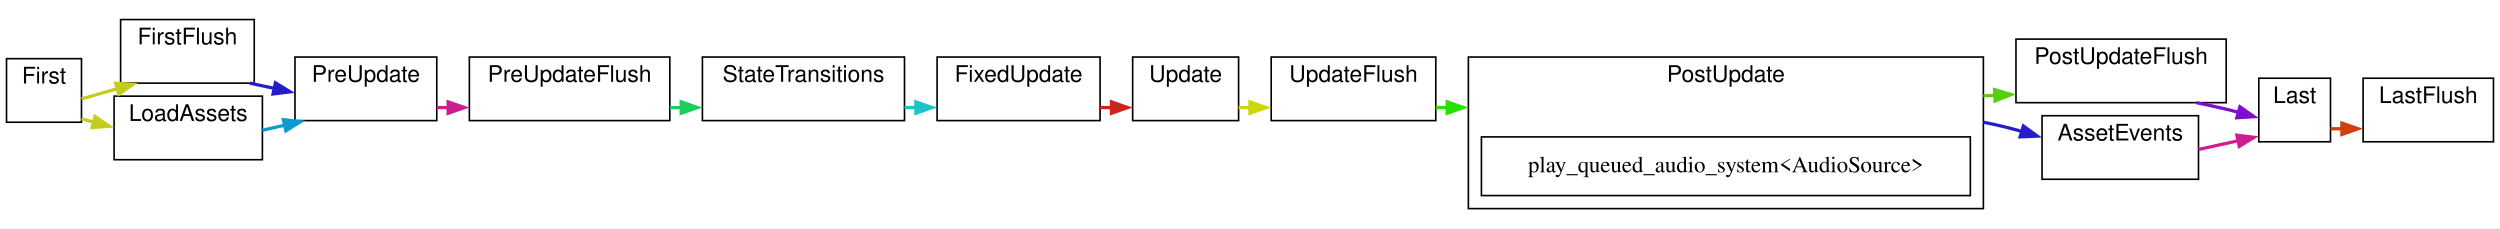
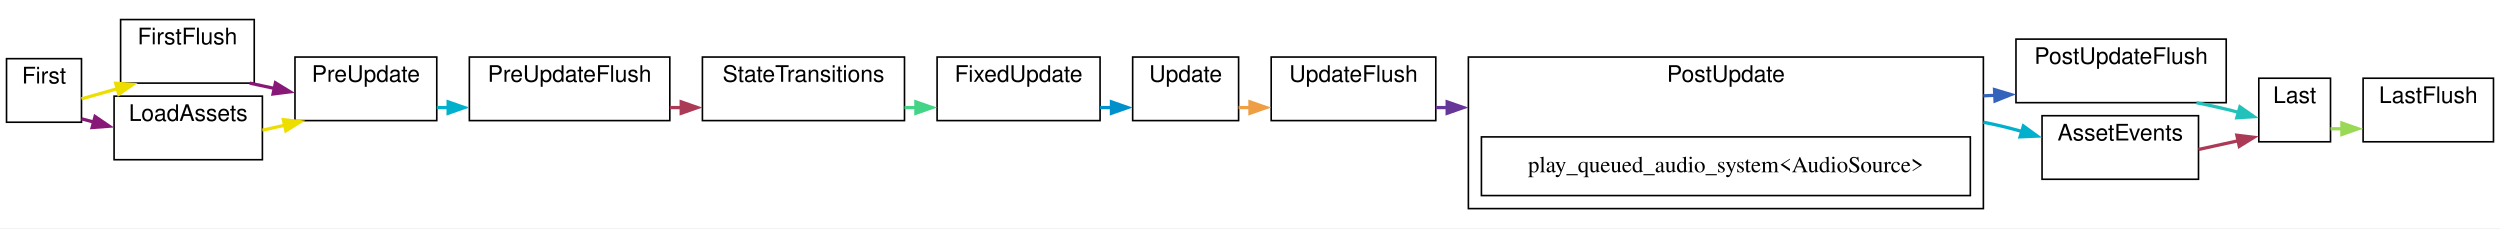
<svg xmlns="http://www.w3.org/2000/svg" xmlns:xlink="http://www.w3.org/1999/xlink" width="1534pt" height="140pt" viewBox="0.00 0.00 1534.00 140.00">
  <g id="graph0" class="graph" transform="scale(1 1) rotate(0) translate(4 136)">
    <polygon fill="white" stroke="none" points="-4,4 -4,-136 1530,-136 1530,4 -4,4" />
    <g id="clust1" class="cluster">
      <g id="a_clust1">
        <a xlink:title="Update">
          <polygon fill="white" stroke="black" points="691,-62 691,-101 756,-101 756,-62 691,-62" />
          <text text-anchor="middle" x="723.5" y="-85.8" font-family="Helvetica,sans-Serif" font-size="14.00">Update</text>
        </a>
      </g>
    </g>
    <g id="clust2" class="cluster">
      <g id="a_clust2">
        <a xlink:title="FirstFlush">
          <polygon fill="white" stroke="black" points="70,-85 70,-124 152,-124 152,-85 70,-85" />
          <text text-anchor="middle" x="111" y="-108.8" font-family="Helvetica,sans-Serif" font-size="14.00">FirstFlush</text>
        </a>
      </g>
    </g>
    <g id="clust3" class="cluster">
      <g id="a_clust3">
        <a xlink:title="PreUpdateFlush">
          <polygon fill="white" stroke="black" points="284,-62 284,-101 407,-101 407,-62 284,-62" />
          <text text-anchor="middle" x="345.5" y="-85.8" font-family="Helvetica,sans-Serif" font-size="14.00">PreUpdateFlush</text>
        </a>
      </g>
    </g>
    <g id="clust4" class="cluster">
      <g id="a_clust4">
        <a xlink:title="UpdateFlush">
          <polygon fill="white" stroke="black" points="776,-62 776,-101 877,-101 877,-62 776,-62" />
          <text text-anchor="middle" x="826.5" y="-85.8" font-family="Helvetica,sans-Serif" font-size="14.00">UpdateFlush</text>
        </a>
      </g>
    </g>
    <g id="clust5" class="cluster">
      <g id="a_clust5">
        <a xlink:title="PostUpdateFlush">
          <polygon fill="white" stroke="black" points="1233,-73 1233,-112 1362,-112 1362,-73 1233,-73" />
          <text text-anchor="middle" x="1297.5" y="-96.8" font-family="Helvetica,sans-Serif" font-size="14.00">PostUpdateFlush</text>
        </a>
      </g>
    </g>
    <g id="clust6" class="cluster">
      <g id="a_clust6">
        <a xlink:title="LastFlush">
          <polygon fill="white" stroke="black" points="1446,-49 1446,-88 1526,-88 1526,-49 1446,-49" />
          <text text-anchor="middle" x="1486" y="-72.8" font-family="Helvetica,sans-Serif" font-size="14.00">LastFlush</text>
        </a>
      </g>
    </g>
    <g id="clust7" class="cluster">
      <g id="a_clust7">
        <a xlink:title="First">
          <polygon fill="white" stroke="black" points="0,-61 0,-100 46,-100 46,-61 0,-61" />
          <text text-anchor="middle" x="23" y="-84.8" font-family="Helvetica,sans-Serif" font-size="14.00">First</text>
        </a>
      </g>
    </g>
    <g id="clust8" class="cluster">
      <g id="a_clust8">
        <a xlink:title="PreUpdate">
          <polygon fill="white" stroke="black" points="177,-62 177,-101 264,-101 264,-62 177,-62" />
          <text text-anchor="middle" x="220.5" y="-85.8" font-family="Helvetica,sans-Serif" font-size="14.00">PreUpdate</text>
        </a>
      </g>
    </g>
    <g id="clust9" class="cluster">
      <g id="a_clust9">
        <a xlink:title="StateTransitions">
          <polygon fill="white" stroke="black" points="427,-62 427,-101 551,-101 551,-62 427,-62" />
          <text text-anchor="middle" x="489" y="-85.8" font-family="Helvetica,sans-Serif" font-size="14.00">StateTransitions</text>
        </a>
      </g>
    </g>
    <g id="clust10" class="cluster">
      <g id="a_clust10">
        <a xlink:title="FixedUpdate">
          <polygon fill="white" stroke="black" points="571,-62 571,-101 671,-101 671,-62 571,-62" />
          <text text-anchor="middle" x="621" y="-85.8" font-family="Helvetica,sans-Serif" font-size="14.00">FixedUpdate</text>
        </a>
      </g>
    </g>
    <g id="clust11" class="cluster">
      <g id="a_clust11">
        <a xlink:title="PostUpdate">
          <polygon fill="white" stroke="black" points="897,-8 897,-101 1213,-101 1213,-8 897,-8" />
          <text text-anchor="middle" x="1055" y="-85.8" font-family="Helvetica,sans-Serif" font-size="14.00">PostUpdate</text>
        </a>
      </g>
    </g>
    <g id="clust12" class="cluster">
      <g id="a_clust12">
        <a xlink:title="Last">
          <polygon fill="white" stroke="black" points="1382,-49 1382,-88 1426,-88 1426,-49 1382,-49" />
          <text text-anchor="middle" x="1404" y="-72.8" font-family="Helvetica,sans-Serif" font-size="14.00">Last</text>
        </a>
      </g>
    </g>
    <g id="clust13" class="cluster">
      <g id="a_clust13">
        <a xlink:title="LoadAssets">
          <polygon fill="white" stroke="black" points="66,-38 66,-77 157,-77 157,-38 66,-38" />
          <text text-anchor="middle" x="111.5" y="-61.8" font-family="Helvetica,sans-Serif" font-size="14.00">LoadAssets</text>
        </a>
      </g>
    </g>
    <g id="clust14" class="cluster">
      <g id="a_clust14">
        <a xlink:title="AssetEvents">
          <polygon fill="white" stroke="black" points="1249,-26 1249,-65 1345,-65 1345,-26 1249,-26" />
          <text text-anchor="middle" x="1297" y="-49.8" font-family="Helvetica,sans-Serif" font-size="14.00">AssetEvents</text>
        </a>
      </g>
    </g>
    <g id="edge7" class="edge">
      <g id="a_edge7">
        <a xlink:title="Update → UpdateFlush">
-           <path fill="none" stroke="#ccd60d" stroke-width="2" d="M756,-70C758.35,-70 760.77,-70 763.22,-70" />
-           <polygon fill="#ccd60d" stroke="#ccd60d" stroke-width="2" points="762.97,-73.5 772.97,-70 762.97,-66.5 762.97,-73.5" />
+           <path fill="none" stroke="#ee9e44" stroke-width="2" d="M756,-70C758.35,-70 760.77,-70 763.22,-70" />
+           <polygon fill="#ee9e44" stroke="#ee9e44" stroke-width="2" points="762.97,-73.5 772.97,-70 762.97,-66.5 762.97,-73.5" />
        </a>
      </g>
    </g>
    <g id="edge2" class="edge">
      <g id="a_edge2">
        <a xlink:title="FirstFlush → PreUpdate">
-           <path fill="none" stroke="#251dcc" stroke-width="2" d="M149.2,-85C154.17,-83.94 159.34,-82.82 164.52,-81.71" />
-           <polygon fill="#251dcc" stroke="#251dcc" stroke-width="2" points="165,-85.19 174.04,-79.66 163.53,-78.34 165,-85.19" />
+           <path fill="none" stroke="#881877" stroke-width="2" d="M149.2,-85C154.17,-83.94 159.34,-82.82 164.52,-81.71" />
+           <polygon fill="#881877" stroke="#881877" stroke-width="2" points="165,-85.19 174.04,-79.66 163.53,-78.34 165,-85.19" />
        </a>
      </g>
    </g>
    <g id="edge4" class="edge">
      <g id="a_edge4">
        <a xlink:title="PreUpdateFlush → StateTransitions">
-           <path fill="none" stroke="#1dcd59" stroke-width="2" d="M407,-70C409.39,-70 411.8,-70 414.21,-70" />
-           <polygon fill="#1dcd59" stroke="#1dcd59" stroke-width="2" points="413.98,-73.5 423.98,-70 413.98,-66.5 413.98,-73.5" />
+           <path fill="none" stroke="#aa3a55" stroke-width="2" d="M407,-70C409.39,-70 411.8,-70 414.21,-70" />
+           <polygon fill="#aa3a55" stroke="#aa3a55" stroke-width="2" points="413.98,-73.5 423.98,-70 413.98,-66.5 413.98,-73.5" />
        </a>
      </g>
    </g>
    <g id="edge8" class="edge">
      <g id="a_edge8">
        <a xlink:title="UpdateFlush → PostUpdate">
-           <path fill="none" stroke="#29e000" stroke-width="2" d="M877,-70C879.35,-70 881.75,-70 884.19,-70" />
-           <polygon fill="#29e000" stroke="#29e000" stroke-width="2" points="883.98,-73.5 893.98,-70 883.98,-66.5 883.98,-73.5" />
+           <path fill="none" stroke="#663699" stroke-width="2" d="M877,-70C879.35,-70 881.75,-70 884.19,-70" />
+           <polygon fill="#663699" stroke="#663699" stroke-width="2" points="883.98,-73.5 893.98,-70 883.98,-66.5 883.98,-73.5" />
        </a>
      </g>
    </g>
    <g id="edge10" class="edge">
      <g id="a_edge10">
        <a xlink:title="PostUpdateFlush → Last">
-           <path fill="none" stroke="#810ccd" stroke-width="2" d="M1343.71,-73C1349.88,-71.76 1356.11,-70.41 1362,-69 1364.46,-68.41 1366.99,-67.77 1369.52,-67.09" />
-           <polygon fill="#810ccd" stroke="#810ccd" stroke-width="2" points="1370.41,-70.48 1379.09,-64.4 1368.51,-63.74 1370.41,-70.48" />
+           <path fill="none" stroke="#22c2bb" stroke-width="2" d="M1343.71,-73C1349.88,-71.76 1356.11,-70.41 1362,-69 1364.46,-68.41 1366.99,-67.77 1369.52,-67.09" />
+           <polygon fill="#22c2bb" stroke="#22c2bb" stroke-width="2" points="1370.41,-70.48 1379.09,-64.4 1368.51,-63.74 1370.41,-70.48" />
        </a>
      </g>
    </g>
    <g id="edge1" class="edge">
      <g id="a_edge1">
        <a xlink:title="First → FirstFlush">
-           <path fill="none" stroke="#c4cc1d" stroke-width="2" d="M46,-75.34C52.44,-77.18 59.5,-79.18 66,-81 66.73,-81.2 67.47,-81.41 68.21,-81.62" />
-           <polygon fill="#c4cc1d" stroke="#c4cc1d" stroke-width="2" points="67,-84.91 77.57,-84.2 68.86,-78.17 67,-84.91" />
+           <path fill="none" stroke="#eede00" stroke-width="2" d="M46,-75.34C52.44,-77.18 59.5,-79.18 66,-81 66.73,-81.2 67.47,-81.41 68.21,-81.62" />
+           <polygon fill="#eede00" stroke="#eede00" stroke-width="2" points="67,-84.91 77.57,-84.2 68.86,-78.17 67,-84.91" />
        </a>
      </g>
    </g>
    <g id="edge13" class="edge">
      <g id="a_edge13">
        <a xlink:title="First → LoadAssets">
-           <path fill="none" stroke="#c4cc1d" stroke-width="2" d="M46,-63.12C48.46,-62.46 51.05,-61.77 53.71,-61.05" />
-           <polygon fill="#c4cc1d" stroke="#c4cc1d" stroke-width="2" points="54.32,-64.51 63.08,-58.55 52.51,-57.75 54.32,-64.51" />
+           <path fill="none" stroke="#881877" stroke-width="2" d="M46,-63.12C48.46,-62.46 51.05,-61.77 53.71,-61.05" />
+           <polygon fill="#881877" stroke="#881877" stroke-width="2" points="54.32,-64.51 63.08,-58.55 52.51,-57.75 54.32,-64.51" />
        </a>
      </g>
    </g>
    <g id="edge3" class="edge">
      <g id="a_edge3">
        <a xlink:title="PreUpdate → PreUpdateFlush">
-           <path fill="none" stroke="#cd1d91" stroke-width="2" d="M264,-70C266.39,-70 268.82,-70 271.28,-70" />
-           <polygon fill="#cd1d91" stroke="#cd1d91" stroke-width="2" points="270.98,-73.5 280.98,-70 270.98,-66.5 270.98,-73.5" />
+           <path fill="none" stroke="#00b0cc" stroke-width="2" d="M264,-70C266.39,-70 268.82,-70 271.28,-70" />
+           <polygon fill="#00b0cc" stroke="#00b0cc" stroke-width="2" points="270.98,-73.5 280.98,-70 270.98,-66.5 270.98,-73.5" />
        </a>
      </g>
    </g>
    <g id="edge5" class="edge">
      <g id="a_edge5">
        <a xlink:title="StateTransitions → FixedUpdate">
-           <path fill="none" stroke="#1dc4cc" stroke-width="2" d="M551,-70C553.39,-70 555.79,-70 558.19,-70" />
-           <polygon fill="#1dc4cc" stroke="#1dc4cc" stroke-width="2" points="557.98,-73.5 567.98,-70 557.98,-66.5 557.98,-73.5" />
+           <path fill="none" stroke="#44d488" stroke-width="2" d="M551,-70C553.39,-70 555.79,-70 558.19,-70" />
+           <polygon fill="#44d488" stroke="#44d488" stroke-width="2" points="557.98,-73.5 567.98,-70 557.98,-66.5 557.98,-73.5" />
        </a>
      </g>
    </g>
    <g id="edge6" class="edge">
      <g id="a_edge6">
        <a xlink:title="FixedUpdate → Update">
-           <path fill="none" stroke="#cc251d" stroke-width="2" d="M671,-70C673.37,-70 675.75,-70 678.11,-70" />
-           <polygon fill="#cc251d" stroke="#cc251d" stroke-width="2" points="677.98,-73.5 687.98,-70 677.98,-66.5 677.98,-73.5" />
+           <path fill="none" stroke="#0090cc" stroke-width="2" d="M671,-70C673.37,-70 675.75,-70 678.11,-70" />
+           <polygon fill="#0090cc" stroke="#0090cc" stroke-width="2" points="677.98,-73.5 687.98,-70 677.98,-66.5 677.98,-73.5" />
        </a>
      </g>
    </g>
    <g id="edge9" class="edge">
      <g id="a_edge9">
        <a xlink:title="PostUpdate → PostUpdateFlush">
-           <path fill="none" stroke="#58cd0c" stroke-width="2" d="M1213,-77.2C1215.47,-77.31 1217.91,-77.42 1220.33,-77.53" />
-           <polygon fill="#58cd0c" stroke="#58cd0c" stroke-width="2" points="1219.83,-81.01 1229.98,-77.97 1220.15,-74.02 1219.83,-81.01" />
+           <path fill="none" stroke="#3363bb" stroke-width="2" d="M1213,-77.2C1215.47,-77.31 1217.91,-77.42 1220.33,-77.53" />
+           <polygon fill="#3363bb" stroke="#3363bb" stroke-width="2" points="1219.83,-81.01 1229.98,-77.97 1220.15,-74.02 1219.83,-81.01" />
        </a>
      </g>
    </g>
    <g id="edge14" class="edge">
      <g id="a_edge14">
        <a xlink:title="PostUpdate → AssetEvents">
-           <path fill="none" stroke="#251dcc" stroke-width="2" d="M1213,-61C1220.79,-59.54 1228.85,-57.54 1236.76,-55.3" />
-           <polygon fill="#251dcc" stroke="#251dcc" stroke-width="2" points="1237.54,-58.72 1246.1,-52.48 1235.52,-52.02 1237.54,-58.72" />
+           <path fill="none" stroke="#00b0cc" stroke-width="2" d="M1213,-61C1220.79,-59.54 1228.85,-57.54 1236.76,-55.3" />
+           <polygon fill="#00b0cc" stroke="#00b0cc" stroke-width="2" points="1237.54,-58.72 1246.1,-52.48 1235.52,-52.02 1237.54,-58.72" />
        </a>
      </g>
    </g>
    <g id="node12" class="node">
      <g id="a_node12">
        <a xlink:title="bevy_audio::audio_output::play_queued_audio_system&lt;bevy_audio::audio_source::AudioSource&gt;">
          <polygon fill="white" stroke="black" points="1205,-52 905,-52 905,-16 1205,-16 1205,-52" />
          <text text-anchor="middle" x="1055" y="-30.3" font-family="Times,serif" font-size="14.00">play_queued_audio_system&lt;AudioSource&gt;</text>
        </a>
      </g>
    </g>
    <g id="edge11" class="edge">
      <g id="a_edge11">
        <a xlink:title="Last → LastFlush">
-           <path fill="none" stroke="#cf410c" stroke-width="2" d="M1426,-57C1428.31,-57 1430.74,-57 1433.23,-57" />
-           <polygon fill="#cf410c" stroke="#cf410c" stroke-width="2" points="1432.98,-60.5 1442.98,-57 1432.98,-53.5 1432.98,-60.5" />
+           <path fill="none" stroke="#99d955" stroke-width="2" d="M1426,-57C1428.31,-57 1430.74,-57 1433.23,-57" />
+           <polygon fill="#99d955" stroke="#99d955" stroke-width="2" points="1432.98,-60.5 1442.98,-57 1432.98,-53.5 1432.98,-60.5" />
        </a>
      </g>
    </g>
    <g id="edge12" class="edge">
      <g id="a_edge12">
        <a xlink:title="LoadAssets → PreUpdate">
-           <path fill="none" stroke="#0c9acf" stroke-width="2" d="M157,-56.09C161.6,-57.12 166.28,-58.18 170.91,-59.21" />
-           <polygon fill="#0c9acf" stroke="#0c9acf" stroke-width="2" points="169.87,-62.57 180.39,-61.34 171.4,-55.74 169.87,-62.57" />
+           <path fill="none" stroke="#eede00" stroke-width="2" d="M157,-56.09C161.6,-57.12 166.28,-58.18 170.91,-59.21" />
+           <polygon fill="#eede00" stroke="#eede00" stroke-width="2" points="169.87,-62.57 180.39,-61.34 171.4,-55.74 169.87,-62.57" />
        </a>
      </g>
    </g>
    <g id="edge15" class="edge">
      <g id="a_edge15">
        <a xlink:title="AssetEvents → Last">
-           <path fill="none" stroke="#cd1d91" stroke-width="2" d="M1345,-44.29C1353.25,-46.1 1361.69,-47.95 1369.48,-49.66" />
-           <polygon fill="#cd1d91" stroke="#cd1d91" stroke-width="2" points="1368.53,-53.03 1379.04,-51.75 1370.02,-46.19 1368.53,-53.03" />
+           <path fill="none" stroke="#aa3a55" stroke-width="2" d="M1345,-44.29C1353.25,-46.1 1361.69,-47.95 1369.48,-49.66" />
+           <polygon fill="#aa3a55" stroke="#aa3a55" stroke-width="2" points="1368.53,-53.03 1379.04,-51.75 1370.02,-46.19 1368.53,-53.03" />
        </a>
      </g>
    </g>
  </g>
</svg>
